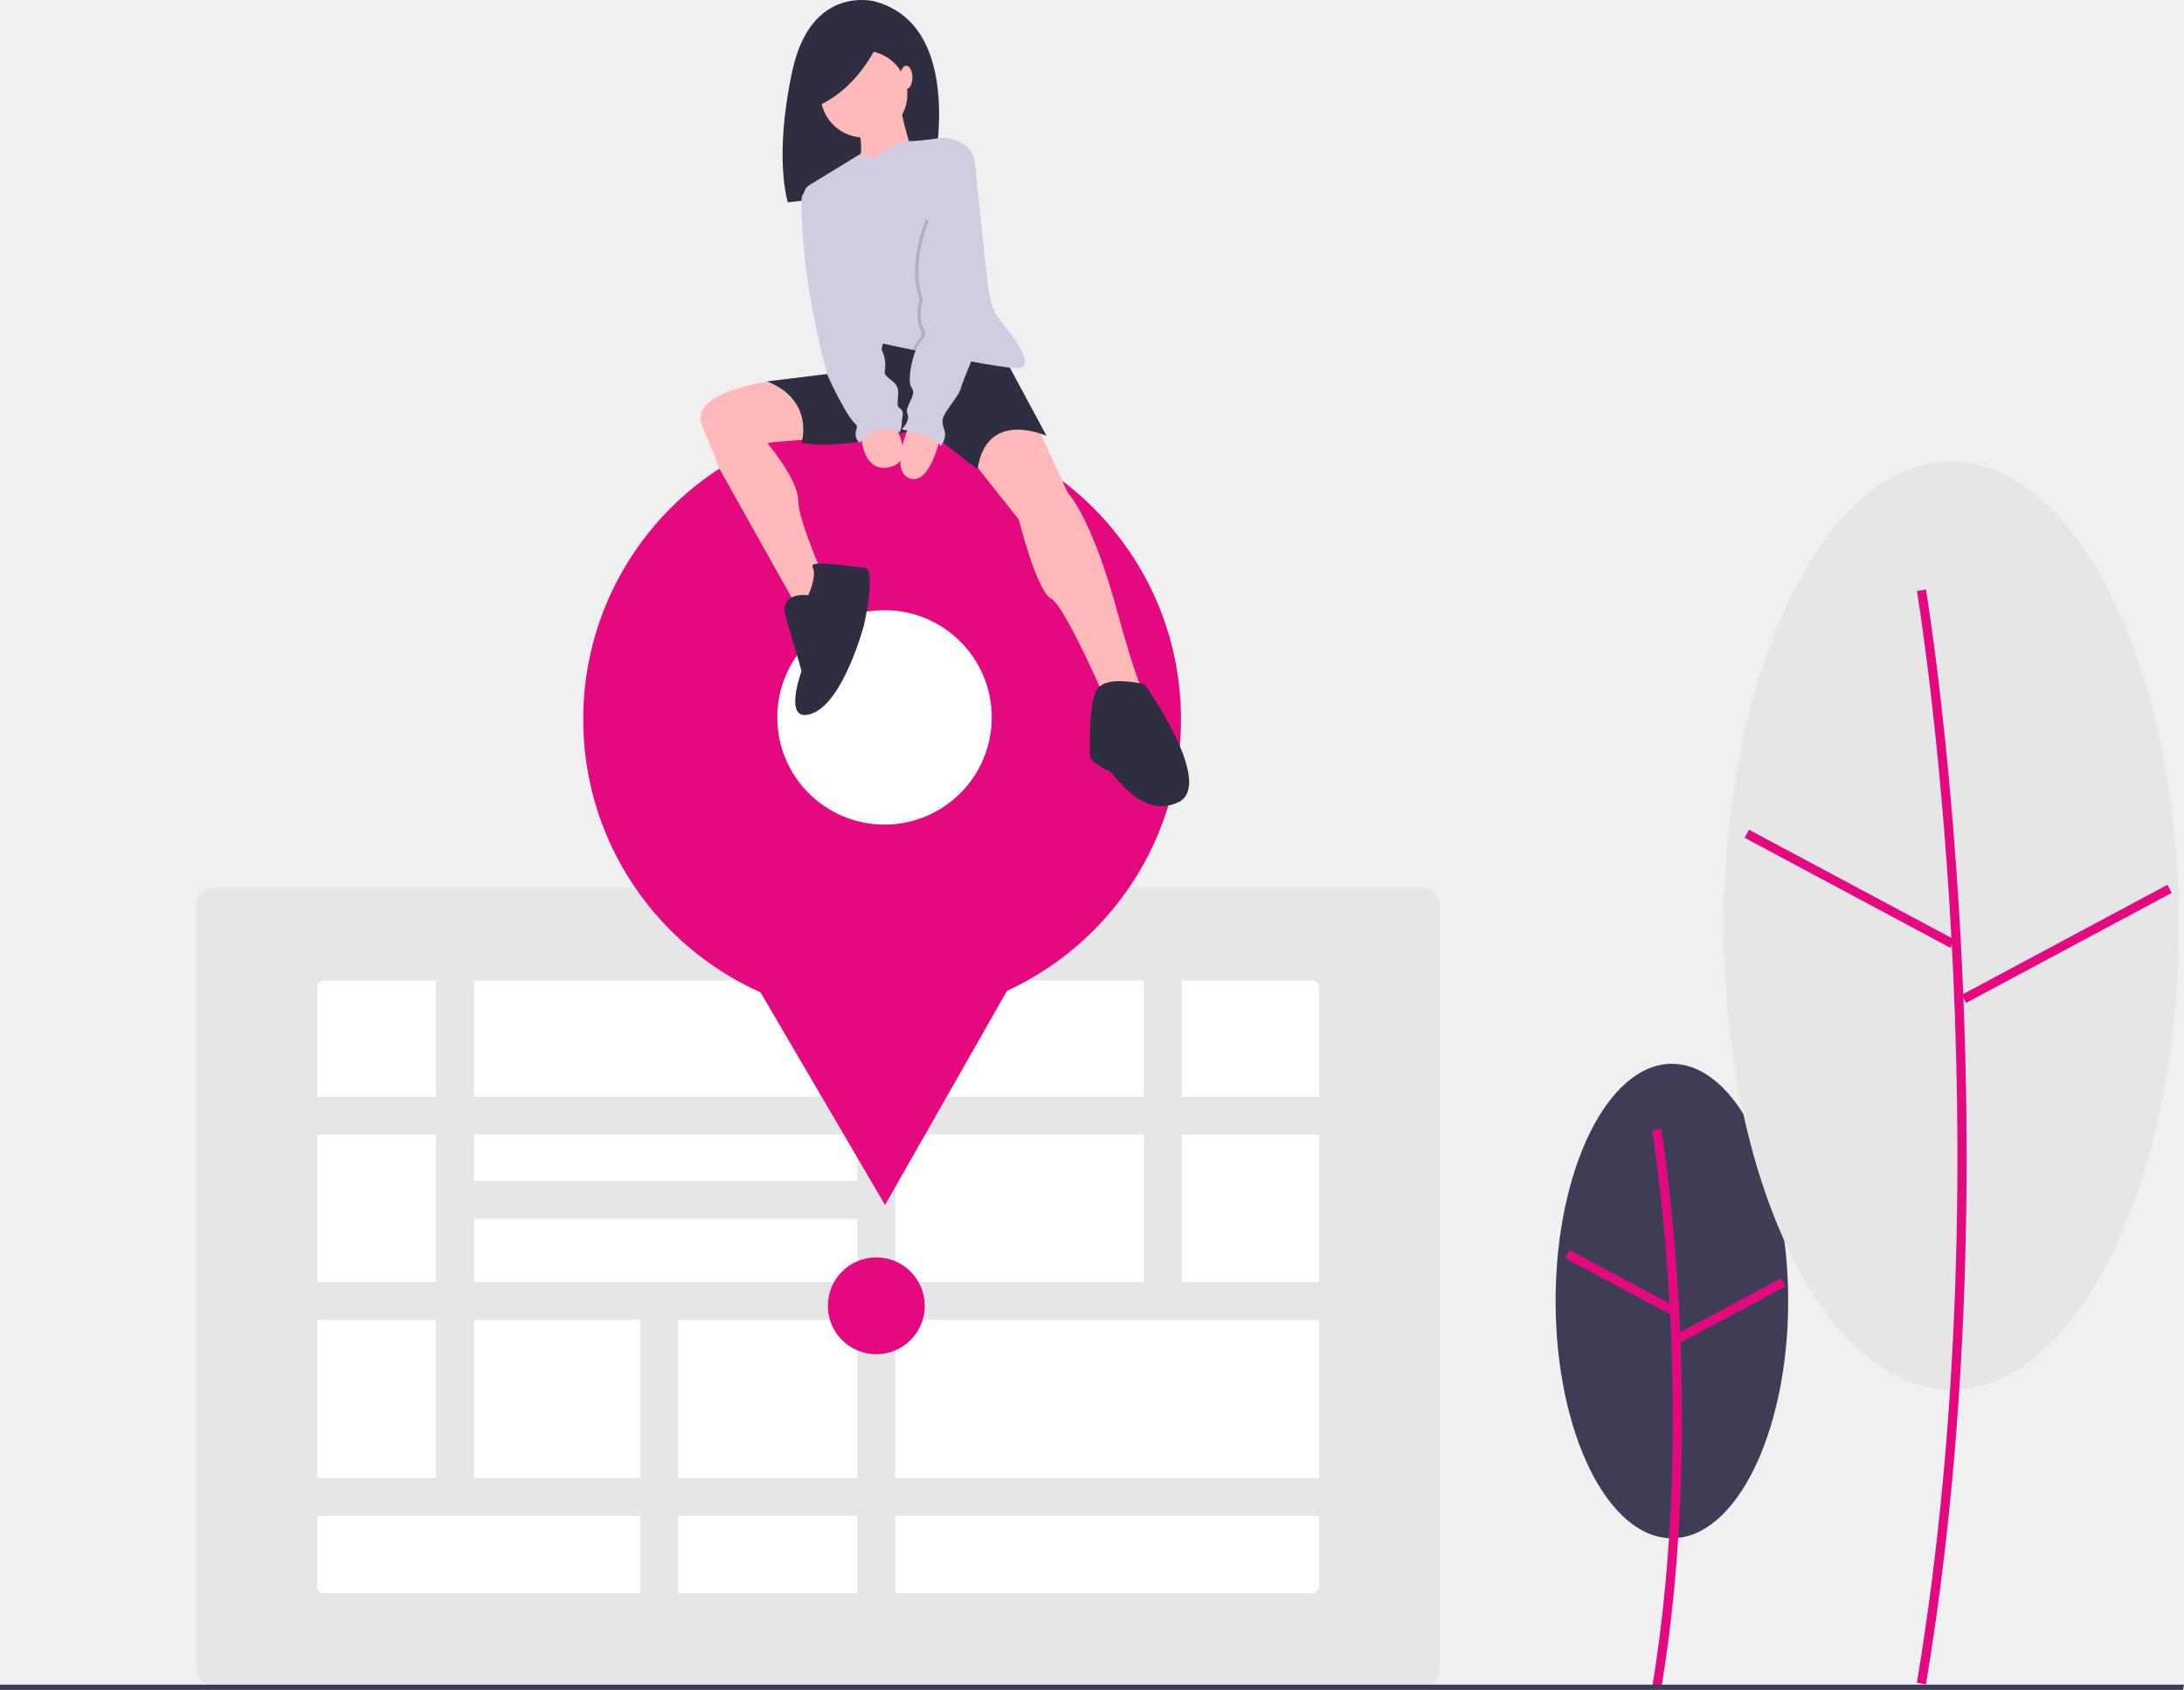
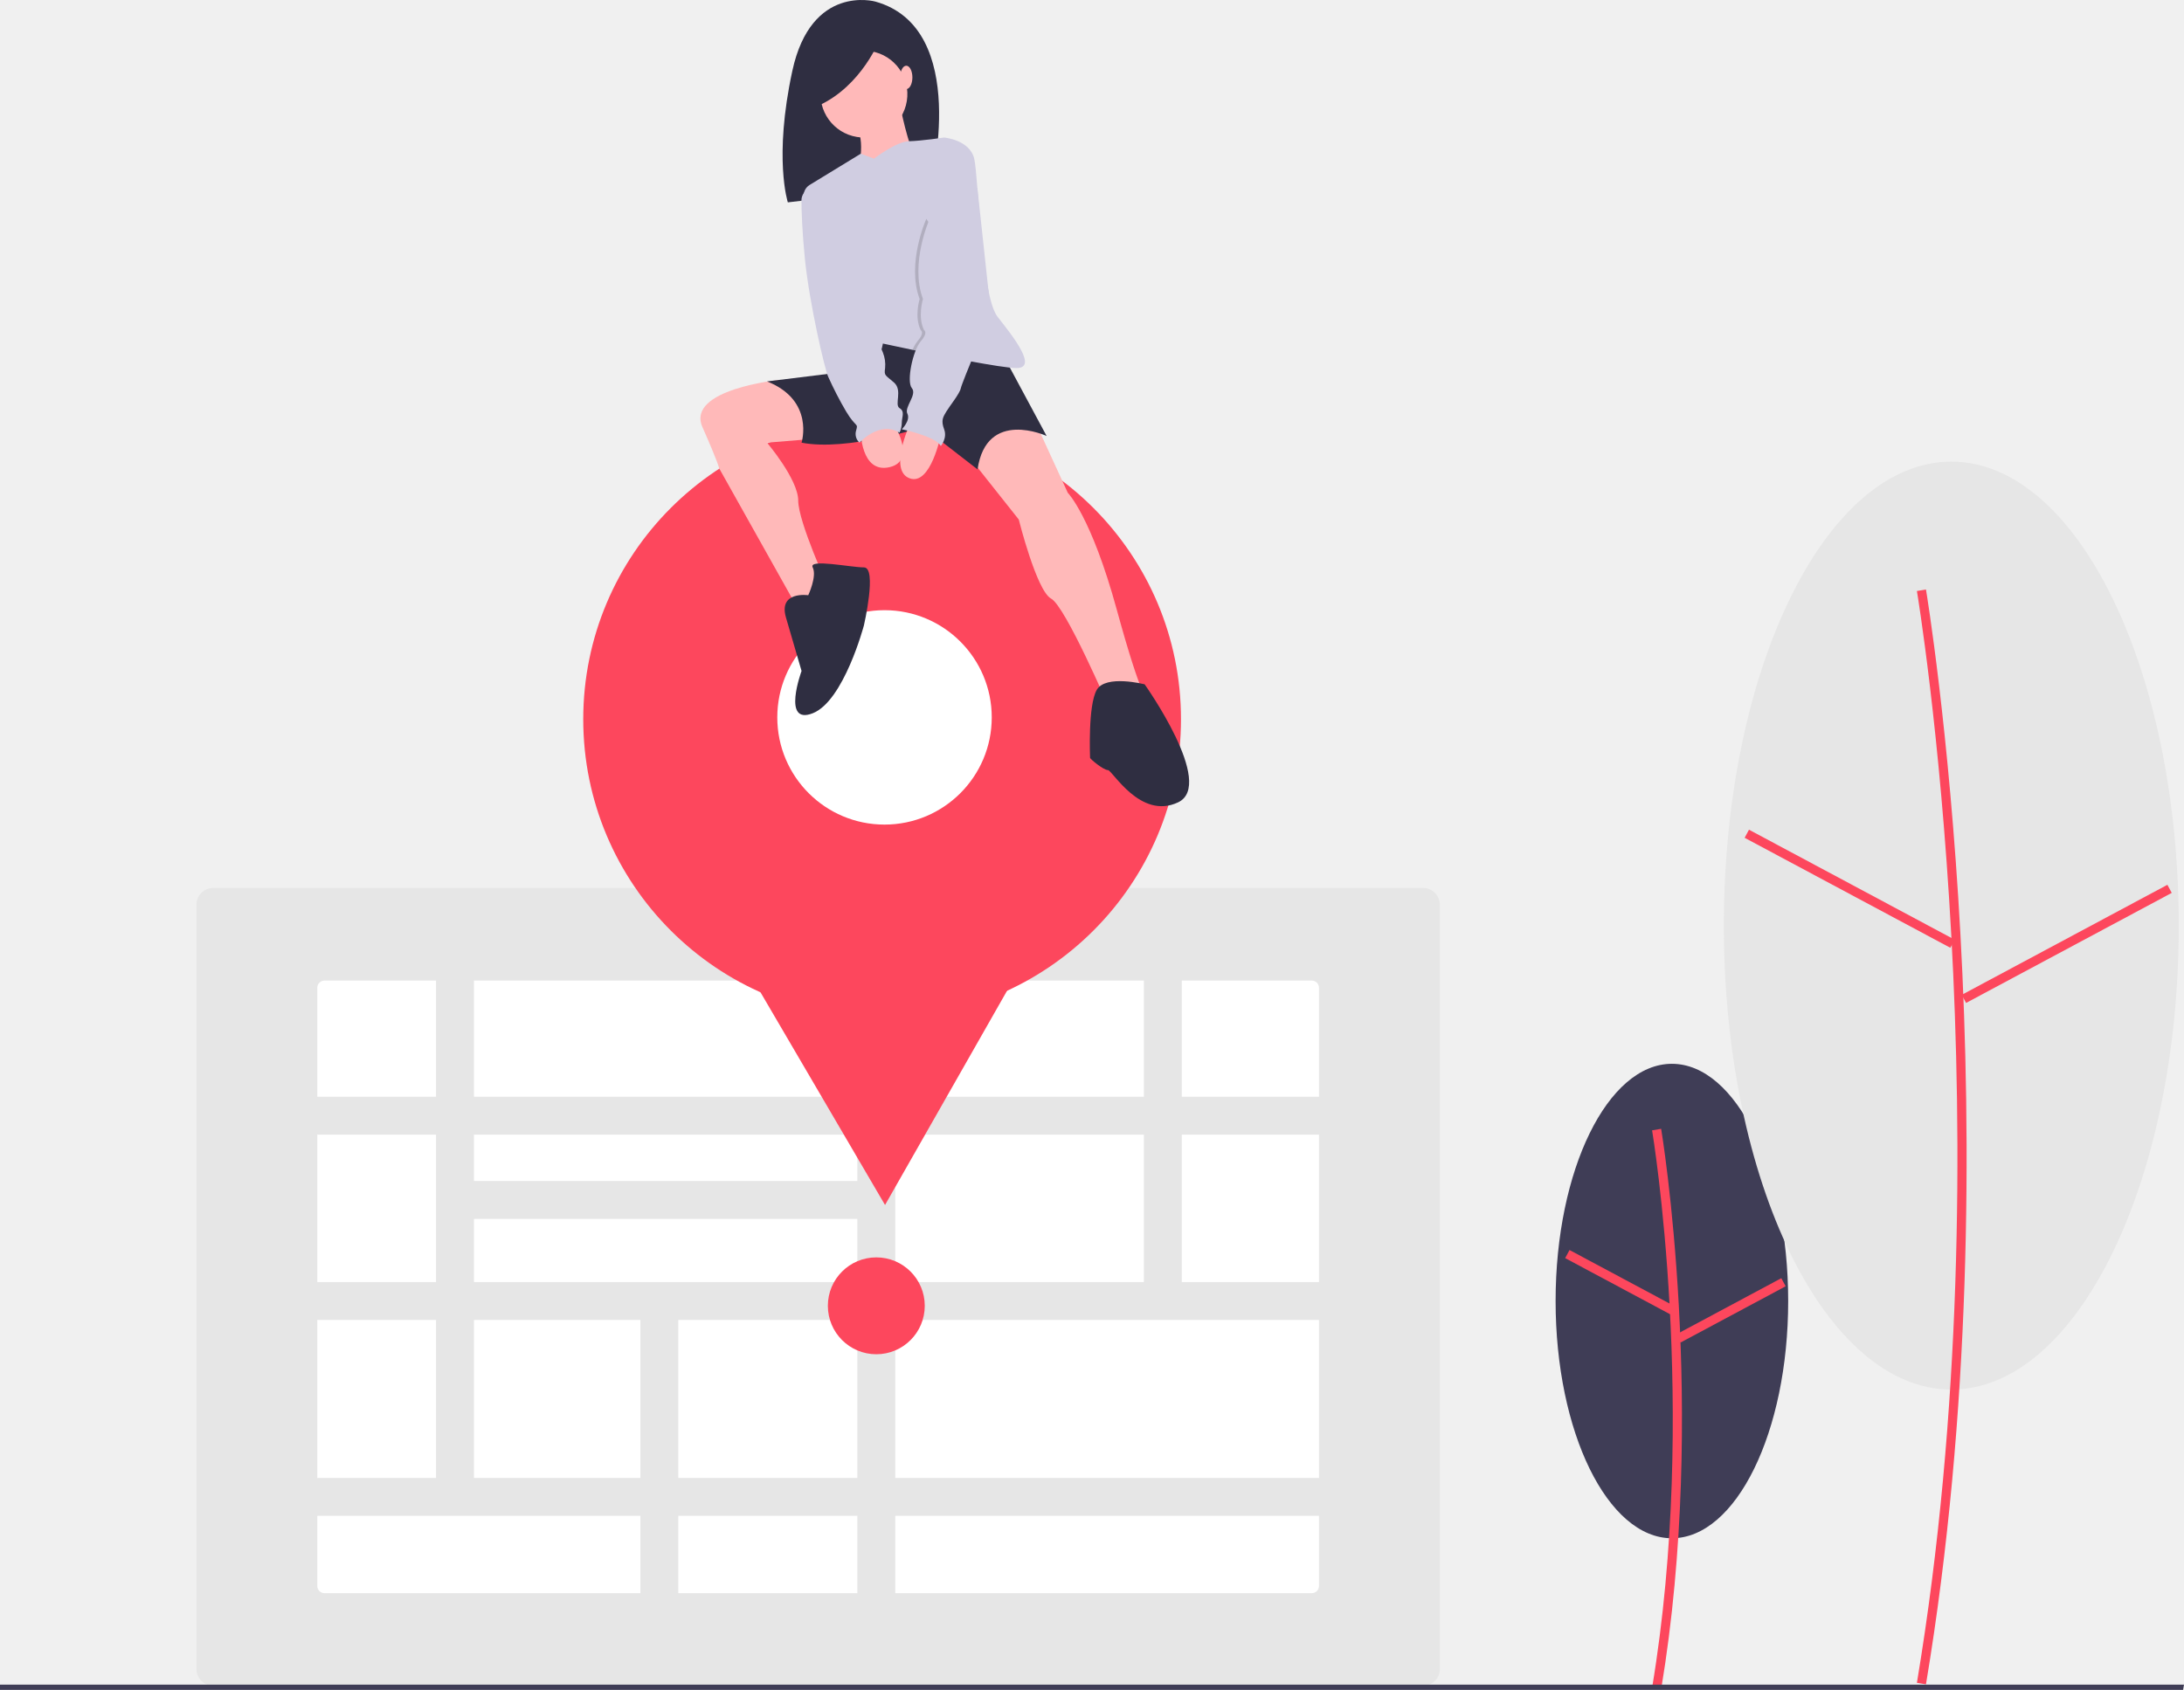
<svg xmlns="http://www.w3.org/2000/svg" id="fcaf27ad-0cd1-4b30-b749-00e238214d87" data-name="Layer 1" width="910.908" height="704.996" viewBox="0 0 910.908 704.996">
  <ellipse cx="697.317" cy="542.77" rx="48.503" ry="98.965" fill="#3f3d56" />
-   <path d="M837.266,831.349c19.426-116.551.196-232.682-.001-233.84l-3.779.64c.196,1.153,19.315,116.673-.001,232.571Z" transform="translate(-144.4285 -126.5888)" fill="#e5097f" />
-   <rect x="818.153" y="636.629" width="3.833" height="49.74" transform="translate(-294.4461 946.0368) rotate(-61.8584)" fill="#e5097f" />
-   <rect x="841.491" y="671.34" width="49.741" height="3.833" transform="translate(-359.607 361.9307) rotate(-28.15796)" fill="#e5097f" />
+   <path d="M837.266,831.349c19.426-116.551.196-232.682-.001-233.84l-3.779.64c.196,1.153,19.315,116.673-.001,232.571Z" transform="translate(-144.4285 -126.5888)" fill="#FD475D" />
+   <rect x="818.153" y="636.629" width="3.833" height="49.74" transform="translate(-294.4461 946.0368) rotate(-61.8584)" fill="#FD475D" />
+   <rect x="841.491" y="671.34" width="49.741" height="3.833" transform="translate(-359.607 361.9307) rotate(-28.15796)" fill="#FD475D" />
  <ellipse cx="813.855" cy="386.144" rx="94.866" ry="193.564" fill="#e6e6e6" />
-   <path d="M947.717,829.266c37.944-227.66.383-454.492-.001-456.756l-3.779.64c.383,2.259,37.834,228.48-.001,455.487Z" transform="translate(-144.4285 -126.5888)" fill="#e5097f" />
-   <rect x="913.97" y="448.714" width="3.833" height="97.287" transform="translate(-99.08394 943.804) rotate(-61.8584)" fill="#e5097f" />
-   <rect x="957.786" y="518.439" width="97.287" height="3.833" transform="translate(-270.8754 409.9227) rotate(-28.15742)" fill="#e5097f" />
+   <path d="M947.717,829.266c37.944-227.66.383-454.492-.001-456.756l-3.779.64c.383,2.259,37.834,228.48-.001,455.487Z" transform="translate(-144.4285 -126.5888)" fill="#FD475D" />
+   <rect x="913.97" y="448.714" width="3.833" height="97.287" transform="translate(-99.08394 943.804) rotate(-61.8584)" fill="#FD475D" />
+   <rect x="957.786" y="518.439" width="97.287" height="3.833" transform="translate(-270.8754 409.9227) rotate(-28.15742)" fill="#FD475D" />
  <path d="M737.958,829.874H233.362a7.008,7.008,0,0,1-7-7V504.028a7.008,7.008,0,0,1,7-7H737.958a7.008,7.008,0,0,1,7,7V822.874A7.008,7.008,0,0,1,737.958,829.874Z" transform="translate(-144.4285 -126.5888)" fill="#e6e6e6" />
  <path d="M279.766,535.666a3.003,3.003,0,0,0-3,3V788.237a3.003,3.003,0,0,0,3,3h411.788a3.003,3.003,0,0,0,3-3V538.666a3.003,3.003,0,0,0-3-3Z" transform="translate(-144.4285 -126.5888)" fill="#fff" />
  <rect x="126.572" y="457.542" width="424.553" height="15.815" fill="#e6e6e6" />
  <rect x="126.572" y="534.859" width="424.553" height="15.815" fill="#e6e6e6" />
  <rect x="189.774" y="492.687" width="177.478" height="15.815" fill="#e6e6e6" />
  <rect x="126.572" y="616.569" width="424.553" height="15.815" fill="#e6e6e6" />
  <rect x="181.866" y="408.077" width="15.815" height="218.157" fill="#e6e6e6" />
  <rect x="477.076" y="408.077" width="15.815" height="135.568" fill="#e6e6e6" />
  <rect x="357.586" y="408.077" width="15.815" height="257.571" fill="#e6e6e6" />
  <rect x="267.09" y="537.495" width="15.815" height="128.153" fill="#e6e6e6" />
-   <circle cx="365.494" cy="544.767" r="20.208" fill="#e5097f" />
+   <circle cx="365.494" cy="544.767" r="20.208" fill="#FD475D" />
  <polygon points="910.513 704.996 0 704.996 0 702.814 910.908 702.814 910.513 704.996" fill="#3f3d56" />
-   <circle cx="367.916" cy="300.067" r="124.655" fill="#e5097f" />
-   <polygon points="369.135 502.707 329.753 435.433 290.371 368.159 368.323 367.69 446.275 367.221 407.705 434.964 369.135 502.707" fill="#e5097f" />
+   <circle cx="367.916" cy="300.067" r="124.655" fill="#FD475D" />
+   <polygon points="369.135 502.707 329.753 435.433 290.371 368.159 368.323 367.69 446.275 367.221 407.705 434.964 369.135 502.707" fill="#FD475D" />
  <circle cx="368.917" cy="299.283" r="44.724" fill="#fff" />
  <path d="M509.461,127.229s-26.674-7.514-34.563,28.928-1.878,54.85-1.878,54.85l59.546-6.95S549.472,138.312,509.461,127.229Z" transform="translate(-144.4285 -126.5888)" fill="#2f2e41" />
  <path d="M469.554,285.065s-39.126,3.897-32.157,19.693,6.969,17.19,6.969,17.19l34.379,61.325,11.15-11.615s-12.544-27.411-12.544-36.238S464.343,311.262,464.343,311.262l22.765-1.858Z" transform="translate(-144.4285 -126.5888)" fill="#ffb9b9" />
  <path d="M576.773,303.829l13.008,28.34s9.756,9.756,20.442,48.782,13.008,37.632,13.008,37.632l-16.261,3.252s-18.119-42.277-24.159-45.529-13.473-32.986-13.473-32.986l-21.371-26.946,6.504-14.402Z" transform="translate(-144.4285 -126.5888)" fill="#ffb9b9" />
  <path d="M560.977,271.307l19.977,37.167S555.867,296.86,552.15,322.412l-22.765-17.654s-31.592,10.221-50.64,6.504c0,0,5.575-17.654-14.402-25.552l45.065-5.575-1.858-9.756,4.646-9.292Z" transform="translate(-144.4285 -126.5888)" fill="#2f2e41" />
  <path d="M481.533,374.91s-12.544-1.858-9.292,9.292l6.504,22.3s-8.363,22.765,4.646,17.654,21.371-36.702,21.371-36.702,5.575-24.159,0-24.159-23.229-3.717-21.371,0S481.533,374.91,481.533,374.91Z" transform="translate(-144.4285 -126.5888)" fill="#2f2e41" />
  <path d="M621.838,412.077s-16.261-4.181-19.977,2.323-2.788,27.875-2.788,28.34,5.575,5.11,7.433,5.11,13.473,20.906,29.269,13.473S621.838,412.077,621.838,412.077Z" transform="translate(-144.4285 -126.5888)" fill="#2f2e41" />
  <circle cx="504.762" cy="165.846" r="18.119" transform="matrix(0.16018, -0.98709, 0.98709, 0.16018, 115.7749, 510.9364)" fill="#ffb9b9" />
  <path d="M519.629,169.563s3.717,19.513,6.969,22.3-24.623,6.969-24.623,6.969,4.181-13.473-.929-20.442S519.629,169.563,519.629,169.563Z" transform="translate(-144.4285 -126.5888)" fill="#ffb9b9" />
  <path d="M568.411,280.135c-3.164,0-11.22-1.31-20.251-2.997-7.814-1.459-16.367-3.192-23.113-4.595-7.224-1.505-12.386-2.63-12.386-2.63s-1.858,11.615-7.898,10.221c-5.203-1.199-20.753-55.513-24.958-70.524a5.222,5.222,0,0,1,2.309-5.868l21.357-13.041,5.473,2.091s9.245-7.145,14.611-7.289,14.658-1.538,14.658-1.538,10.685.929,12.544,8.827,2.788,57.144,9.756,65.971S577.238,280.135,568.411,280.135Z" transform="translate(-144.4285 -126.5888)" fill="#d0cde1" />
  <path d="M503.368,306.151s0,18.119,12.079,15.331.929-19.513.929-19.513Z" transform="translate(-144.4285 -126.5888)" fill="#ffb9b9" />
  <path d="M536.819,308.01s-4.181,21.371-13.008,18.119,0-22.3,0-22.3Z" transform="translate(-144.4285 -126.5888)" fill="#ffb9b9" />
  <path d="M556.331,257.37s-4.548,10.853-8.172,19.768c-7.814-1.459-16.367-3.192-23.113-4.595a13.302,13.302,0,0,1,2.016-3.559c3.252-3.717,1.394-4.646,1.394-4.646-2.788-5.575-.465-13.008-.465-13.008-5.575-14.867,2.788-33.45,2.788-33.45Z" transform="translate(-144.4285 -126.5888)" opacity="0.15" style="isolation:isolate" />
  <path d="M532.173,217.88s-8.363,18.583-2.788,33.45c0,0-2.323,7.433.465,13.008,0,0,1.858.929-1.394,4.646s-6.04,16.725-3.717,19.513-3.252,7.898-1.858,10.685-2.323,6.504-2.323,6.504,13.938,2.788,16.261,6.969c0,0,2.788-3.252,1.394-6.969s-.465-5.11.929-7.433,5.575-7.433,6.04-9.756S557.725,257.37,557.725,257.37l-5.665-52.492Z" transform="translate(-144.4285 -126.5888)" fill="#d0cde1" />
  <path d="M483.856,204.872l-.868.158a5.222,5.222,0,0,0-4.29,5.177c.033,4.665.296,12.943,1.442,24.399,1.858,18.583,8.363,46.459,9.756,49.246a148.298,148.298,0,0,0,7.433,14.402c4.181,6.969,5.11,4.646,4.181,7.898a4.893,4.893,0,0,0,1.394,5.11s8.363-9.292,16.725-4.181a10.352,10.352,0,0,0,.929-4.181c0-2.323,1.394-4.646-.929-6.04s1.394-7.433-2.323-10.685-4.181-2.788-3.717-6.04a13.839,13.839,0,0,0-.929-6.504Z" transform="translate(-144.4285 -126.5888)" fill="#d0cde1" />
  <path d="M511.536,142.572s-7.514,19.911-25.922,28.176l-3.005-17.657Z" transform="translate(-144.4285 -126.5888)" fill="#2f2e41" />
  <ellipse cx="377.988" cy="32.289" rx="2.555" ry="4.878" fill="#ffb9b9" />
</svg>
